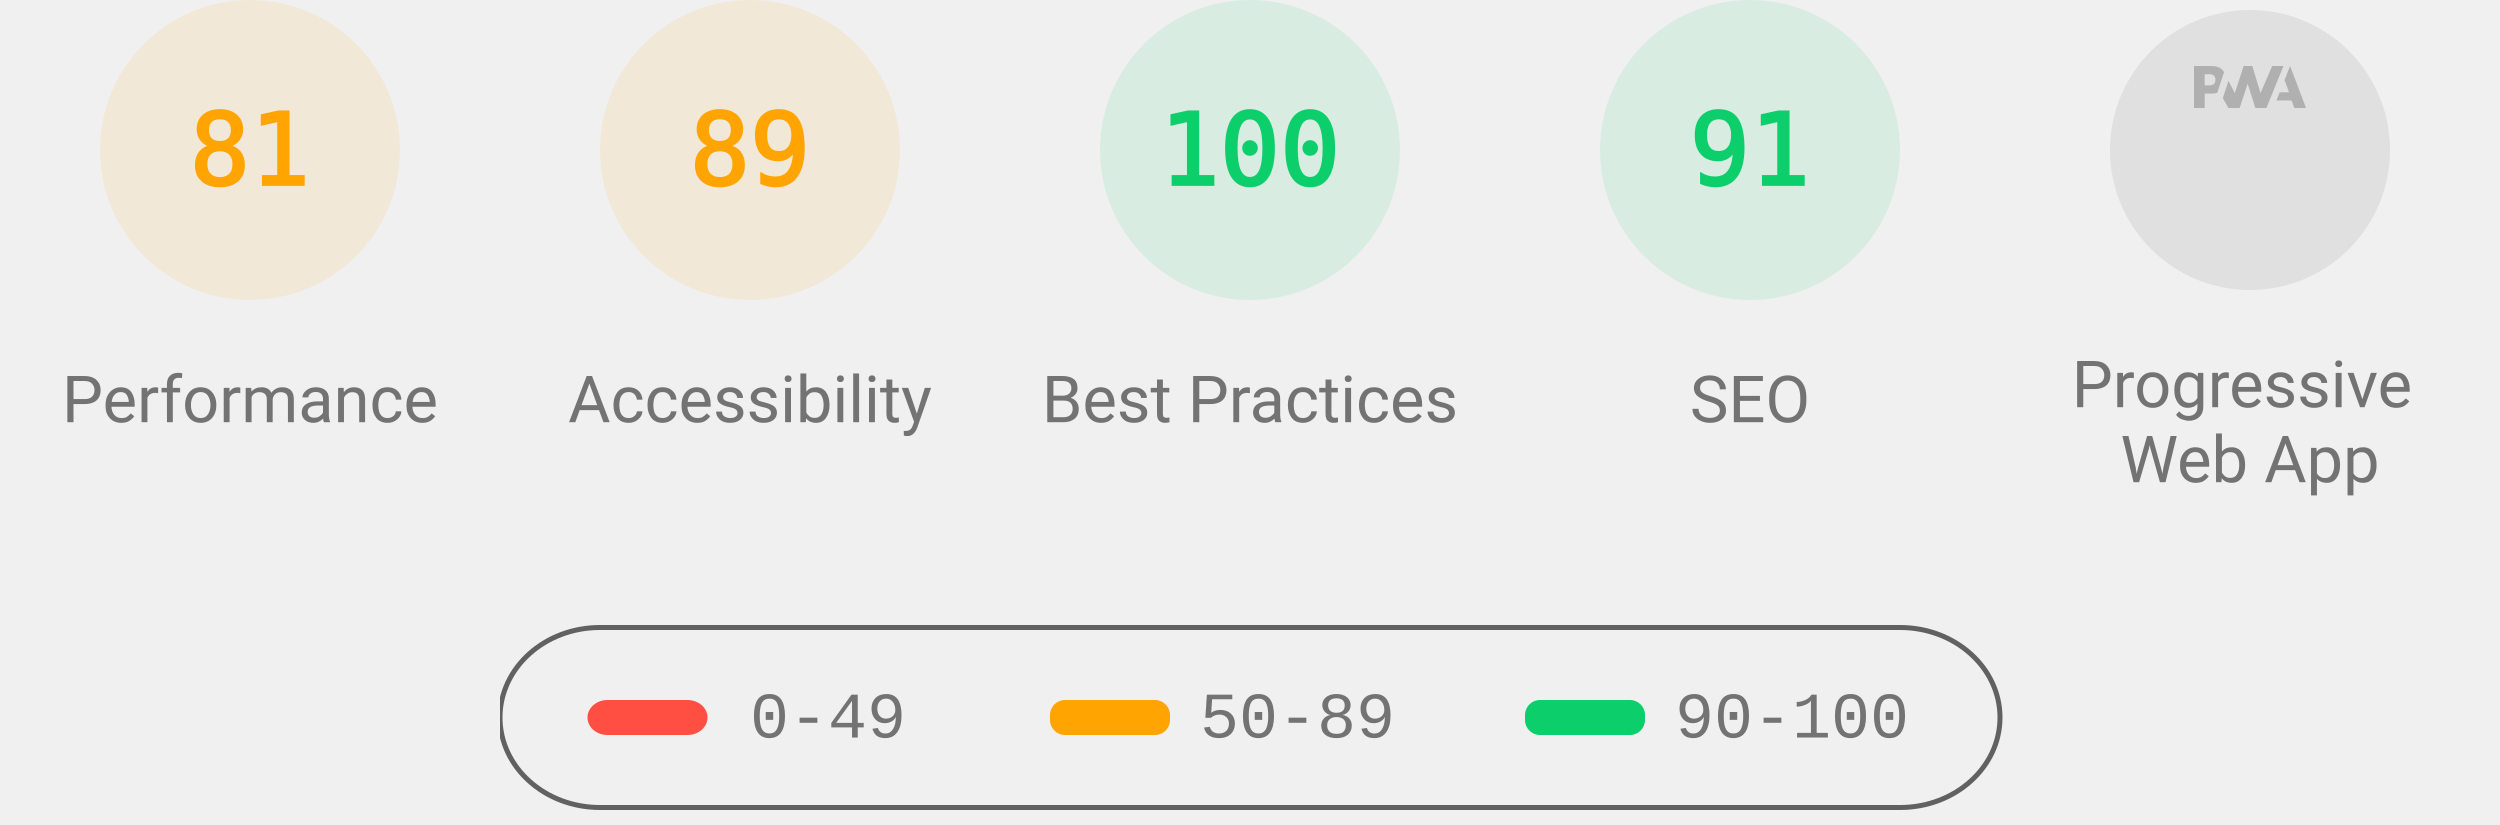
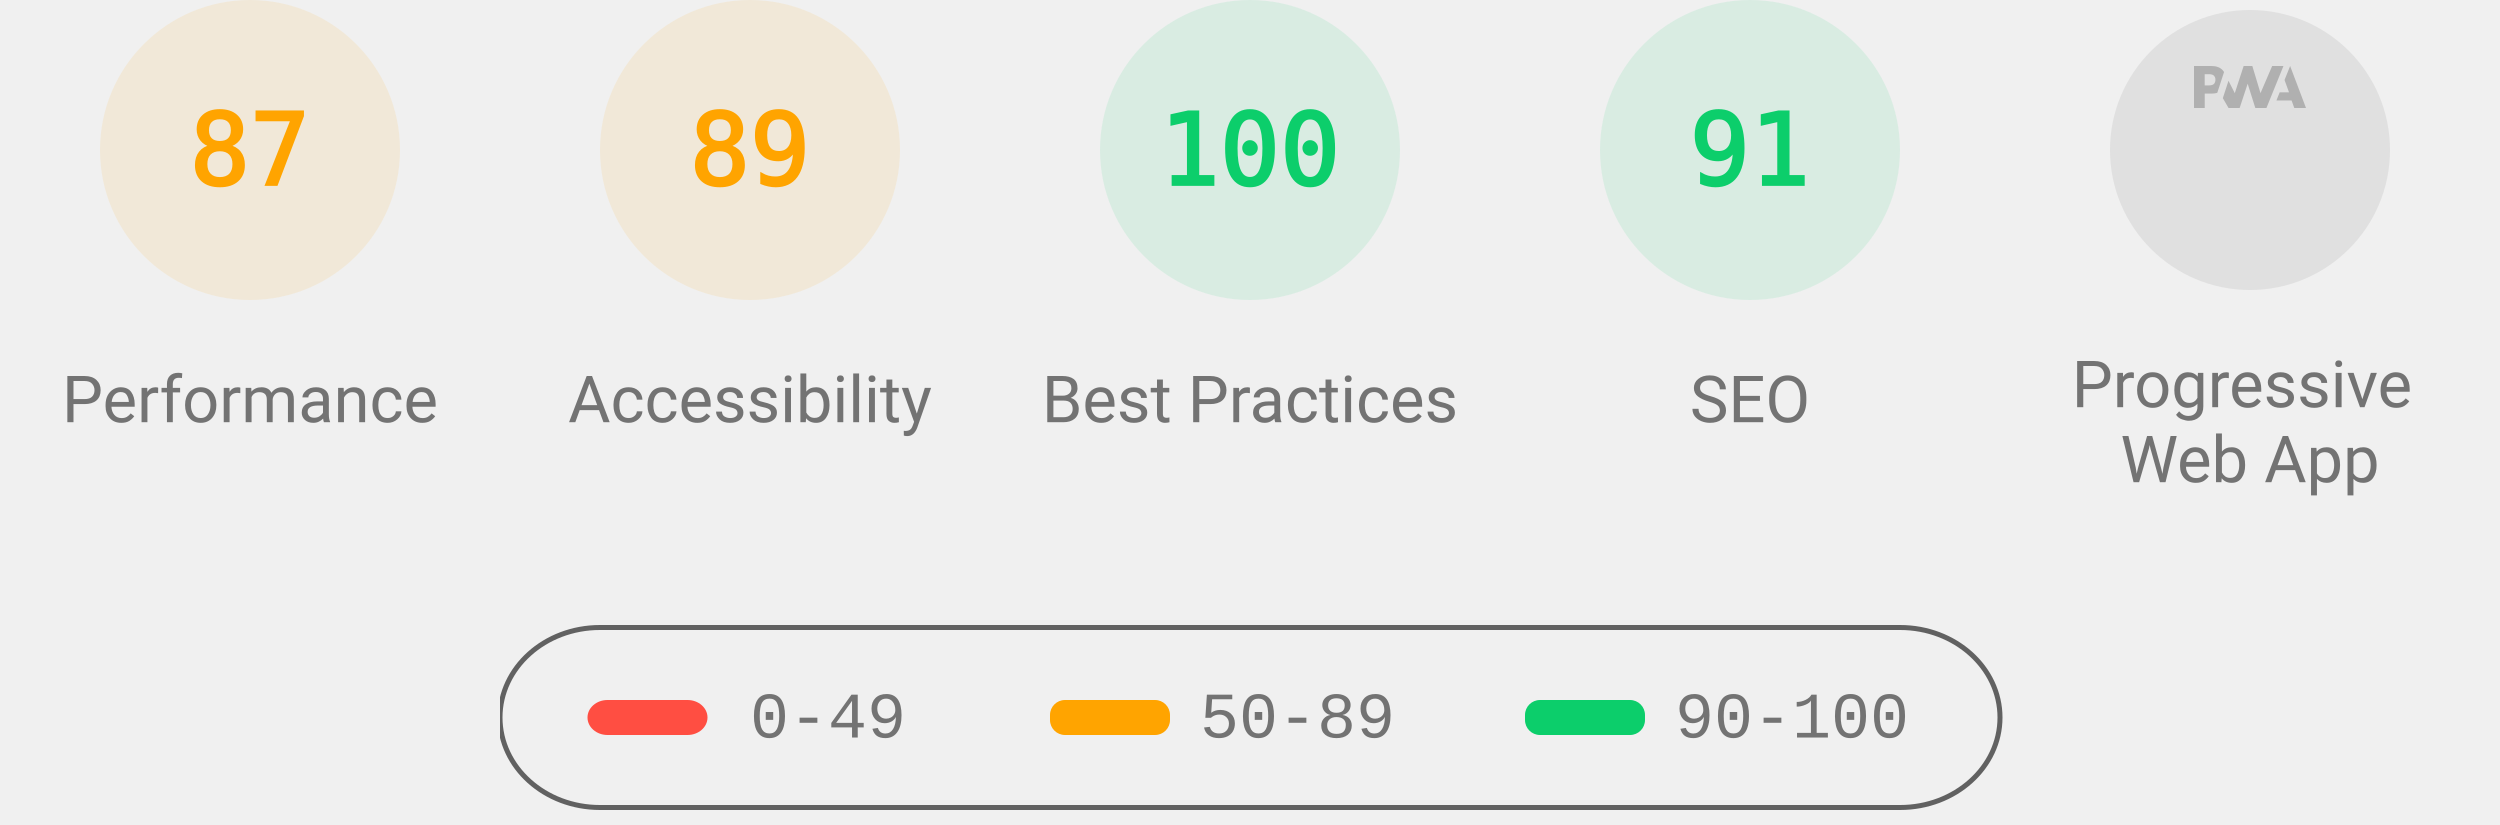
<svg xmlns="http://www.w3.org/2000/svg" class="theme--agnostic" fill="none" width="1000" height="330">
  <style>
			.gauge-base {
				opacity: 0.1
			}

			.gauge-arc {
				fill: none;
				animation-delay: 250ms;
				stroke-linecap: round;
				transform: rotate(-90deg);
				transform-origin: 100px 60px;
				animation: load-gauge 1s ease forwards
			}

			.guage-text {
				font-size: 40px;
				font-family: monospace;
				text-align: center
			}

			.guage-red {
				color: #ff4e42;
				fill: #ff4e42;
				stroke: #ff4e42
			}
			.guage-orange {
				color: #ffa400;
				fill: #ffa400;
				stroke: #ffa400
			}
			.guage-green {
				color: #0cce6b;
				fill: #0cce6b;
				stroke: #0cce6b
			}
			.theme--agnostic .guage-undefined {
				color: #5c5c5c;
				fill: #5c5c5c;
				stroke: #5c5c5c
			}
			.theme--light .guage-undefined {
				color: #1e1e1e;
				fill: #1e1e1e;
				stroke: #1e1e1e
			}
			.theme--dark .guage-undefined {
				color: #f5f5f5;
				fill: #f5f5f5;
				stroke: #f5f5f5
			}

			.guage-title {
				stroke: none;
				font-size: 26px;
				line-height: 26px;
				font-family: Roboto, Halvetica, Arial, sans-serif
			}
			.metric.guage-title {
				font-family: 'Courier New', Courier, monospace
			}
			.theme--agnostic .guage-title {
				color: #737373;
				fill: #737373
			}
			.theme--light .guage-title {
				color: #212121;
				fill: #212121
			}
			.theme--dark .guage-title {
				color: #f5f5f5;
				fill: #f5f5f5
			}

			@keyframes load-gauge {
				from {
					stroke-dasharray: 0 352.858
				}
			}
			.lh-gauge--pwa__disc {
				fill: #e0e0e0
			}
			.lh-gauge--pwa__logo {
				position: relative;
				fill: #b0b0b0
			}
			.lh-gauge--pwa__invisible {
				display: none
			}
			.lh-gauge--pwa__visible {
				display: inline
			}
			.guage-invisible {
				display: none
			}
			.lh-gauge--pwa__logo--primary-color {
				fill: #304ffe
			}
			.theme--agnostic .lh-gauge--pwa__logo--secondary-color {
				fill: #787878
			}
			.theme--light .lh-gauge--pwa__logo--secondary-color {
				fill: #3d3d3d
			}
			.theme--dark .lh-gauge--pwa__logo--secondary-color {
				fill: #d8b6b6
			}
			.theme--light #svg_2 {
				stroke: #00000022
			}
			.theme--agnostic #svg_2 {
				stroke: #616161
			}
			.theme--light #svg_2 {
				stroke: #00000022
			}
			.theme--dark #svg_2 {
				stroke: #f5f5f566
			}
		</style>
  <svg class="guage-div guage-perf guage-orange" viewBox="0 0 200 200" width="200" height="200" x="0" y="0">
    <circle class="gauge-base" r="56" cx="100" cy="60" stroke-width="8" />
-     <circle class="gauge-arc guage-arc-1" r="56" cx="100" cy="60" stroke-width="8" style="stroke-dasharray: 285.005, 351.858;" />
-     <text class="guage-text" x="100px" y="60px" alignment-baseline="central" dominant-baseline="central" text-anchor="middle">81</text>
+     <circle class="gauge-arc guage-arc-1" r="56" cx="100" cy="60" stroke-width="8" style="stroke-dasharray: 306.116, 351.858;" />
+     <text class="guage-text" x="100px" y="60px" alignment-baseline="central" dominant-baseline="central" text-anchor="middle">87</text>
    <text class="guage-title" x="100px" y="160px" alignment-baseline="central" dominant-baseline="central" text-anchor="middle">Performance</text>
  </svg>,<svg class="guage-div guage-perf guage-orange" viewBox="0 0 200 200" width="200" height="200" x="200" y="0">
    <circle class="gauge-base" r="56" cx="100" cy="60" stroke-width="8" />
    <circle class="gauge-arc guage-arc-1" r="56" cx="100" cy="60" stroke-width="8" style="stroke-dasharray: 313.154, 351.858;" />
    <text class="guage-text" x="100px" y="60px" alignment-baseline="central" dominant-baseline="central" text-anchor="middle">89</text>
    <text class="guage-title" x="100px" y="160px" alignment-baseline="central" dominant-baseline="central" text-anchor="middle">Accessibility</text>
  </svg>,<svg class="guage-div guage-perf guage-green" viewBox="0 0 200 200" width="200" height="200" x="400" y="0">
    <circle class="gauge-base" r="56" cx="100" cy="60" stroke-width="8" />
    <circle class="gauge-arc guage-arc-1" r="56" cx="100" cy="60" stroke-width="8" style="stroke-dasharray: 351.858, 351.858;" />
    <text class="guage-text" x="100px" y="60px" alignment-baseline="central" dominant-baseline="central" text-anchor="middle">100</text>
    <text class="guage-title" x="100px" y="160px" alignment-baseline="central" dominant-baseline="central" text-anchor="middle">Best Practices</text>
  </svg>,<svg class="guage-div guage-perf guage-green" viewBox="0 0 200 200" width="200" height="200" x="600" y="0">
    <circle class="gauge-base" r="56" cx="100" cy="60" stroke-width="8" />
    <circle class="gauge-arc guage-arc-1" r="56" cx="100" cy="60" stroke-width="8" style="stroke-dasharray: 320.191, 351.858;" />
    <text class="guage-text" x="100px" y="60px" alignment-baseline="central" dominant-baseline="central" text-anchor="middle">91</text>
    <text class="guage-title" x="100px" y="160px" alignment-baseline="central" dominant-baseline="central" text-anchor="middle">SEO</text>
  </svg>,<svg class="guage-div guage-pwa" viewBox="0 0 200 200" width="200" height="200" x="800" y="0">
    <svg viewBox="0 0 60 60" width="112" height="112" x="44" y="4">
      <defs>
        <linearGradient id="lh-gauge--pwa__check-circle__gradient-0" x1="50%" y1="0%" x2="50%" y2="100%">
          <stop stop-color="#00C852" offset="0%" />
          <stop stop-color="#009688" offset="100%" />
        </linearGradient>
        <linearGradient id="lh-gauge--pwa__installable__shadow-gradient-0" x1="76.056%" x2="24.111%" y1="82.995%" y2="24.735%">
          <stop stop-color="#A5D6A7" offset="0%" />
          <stop stop-color="#80CBC4" offset="100%" />
        </linearGradient>
        <linearGradient id="lh-gauge--pwa__fast-reliable__shadow-gradient-0" x1="76.056%" y1="82.995%" x2="25.678%" y2="26.493%">
          <stop stop-color="#64B5F6" offset="0%" />
          <stop stop-color="#2979FF" offset="100%" />
        </linearGradient>
        <g id="lh-gauge--pwa__fast-reliable-badge-0">
          <circle fill="#FFFFFF" cx="10" cy="10" r="10" />
          <path fill="#304FFE" d="M10 3.58l5.25 2.34v3.5c0 3.23-2.24 6.26-5.25 7-3.01-.74-5.25-3.77-5.25-7v-3.5L10 3.58zm-.47 10.74l2.76-4.83.03-.07c.04-.08 0-.24-.22-.24h-1.64l.47-3.26h-.47l-2.7 4.77c-.02.01.05-.1-.04.05-.09.16-.1.31.18.31h1.63l-.47 3.27h.47z" />
        </g>
        <g id="lh-gauge--pwa__installable-badge-0">
          <circle fill="#FFFFFF" cx="10" cy="10" r="10" />
          <path fill="#009688" d="M10 4.167A5.835 5.835 0 0 0 4.167 10 5.835 5.835 0 0 0 10 15.833 5.835 5.835 0 0 0 15.833 10 5.835 5.835 0 0 0 10 4.167zm2.917 6.416h-2.334v2.334H9.417v-2.334H7.083V9.417h2.334V7.083h1.166v2.334h2.334v1.166z" />
        </g>
      </defs>
      <g stroke="none" fill-rule="nonzero">
        <circle class="lh-gauge--pwa__disc" cx="30" cy="30" r="30" />
        <g class="lh-gauge--pwa__logo">
          <path d="M35.66 19.39l.7-1.75h2L37.4 15 38.6 12l3.4 9h-2.51l-.58-1.61z" />
          <path d="M33.52 21l3.65-9h-2.42l-2.5 5.82L30.5 12h-1.86l-1.9 5.82-1.35-2.65-1.21 3.72L25.4 21h2.38l1.72-5.2 1.64 5.2z" />
          <path fill-rule="nonzero" d="M20.3 17.91h1.48c.45 0 .85-.05 1.2-.15l.39-1.18 1.07-3.3a2.64 2.64 0 0 0-.28-.37c-.55-.6-1.36-.91-2.42-.91H18v9h2.3V17.9zm1.96-3.84c.22.22.33.5.33.87 0 .36-.1.65-.29.87-.2.23-.59.35-1.15.35h-.86v-2.41h.87c.52 0 .89.1 1.1.32z" />
        </g>
        <rect class="lh-gauge--pwa__component lh-gauge--pwa__na-line lh-gauge--pwa__invisible" fill="#FFFFFF" x="20" y="32" width="20" height="4" rx="2" />
        <g class="lh-gauge--pwa__component lh-gauge--pwa__fast-reliable-badge lh-gauge--pwa__invisible" transform="translate(20, 29)">
          <path fill="url(#lh-gauge--pwa__fast-reliable__shadow-gradient-0)" d="M33.63 19.49A30 30 0 0 1 16.2 30.36L3 17.14 17.14 3l16.49 16.49z" />
          <use href="#lh-gauge--pwa__fast-reliable-badge-0" />
        </g>
        <g class="lh-gauge--pwa__component lh-gauge--pwa__installable-badge lh-gauge--pwa__invisible" transform="translate(20, 29)">
          <path fill="url(#lh-gauge--pwa__installable__shadow-gradient-0)" d="M33.629 19.487c-4.272 5.453-10.391 9.39-17.415 10.869L3 17.142 17.142 3 33.63 19.487z" />
          <use href="#lh-gauge--pwa__installable-badge-0" />
        </g>
        <g class="lh-gauge--pwa__component lh-gauge--pwa__fast-reliable-installable-badges lh-gauge--pwa__invisible">
          <g transform="translate(8, 29)">
            <path fill="url(#lh-gauge--pwa__fast-reliable__shadow-gradient-0)" d="M16.321 30.463L3 17.143 17.142 3l22.365 22.365A29.864 29.864 0 0 1 22 31c-1.942 0-3.84-.184-5.679-.537z" />
            <use href="#lh-gauge--pwa__fast-reliable-badge-0" />
          </g>
          <g transform="translate(32, 29)">
            <path fill="url(#lh-gauge--pwa__installable__shadow-gradient-0)" d="M25.982 11.84a30.107 30.107 0 0 1-13.08 15.203L3 17.143 17.142 3l8.84 8.84z" />
            <use href="#lh-gauge--pwa__installable-badge-0" />
          </g>
        </g>
        <g class="lh-gauge--pwa__component lh-gauge--pwa__check-circle lh-gauge--pwa__invisible" transform="translate(18, 28)">
          <circle fill="#FFFFFF" cx="12" cy="12" r="12" />
          <path fill="url(#lh-gauge--pwa__check-circle__gradient-0)" d="M12 2a10 10 0 1 0 0 20 10 10 0 0 0 0-20zm-2 15l-5-5 1.41-1.41L10 14.17l7.59-7.59L19 8l-9 9z" />
        </g>
      </g>
    </svg>
    <text class="guage-title" y="160px" alignment-baseline="central" dominant-baseline="central" text-anchor="middle">
      <tspan x="100px" dy="-6px">Progressive</tspan>
      <tspan x="100px" dy="30px">Web App</tspan>
    </text>
  </svg>
  <svg width="604" height="76" x="200" y="250">
    <g>
      <rect fill="none" id="canvas_background" height="80" width="604" y="-1" x="-1" />
      <g display="none" overflow="visible" y="0" x="0" height="100%" width="100%" id="canvasGrid">
        <rect fill="url(#gridpattern)" stroke-width="0" y="0" x="0" height="100%" width="100%" />
      </g>
    </g>
    <g>
      <rect fill-opacity="0" stroke-width="2" rx="40" id="svg_2" height="72" width="600" y="1" x="0" fill="#000000" />
      <rect stroke="#000" rx="8" id="svg_3" height="14" width="48" y="30" x="35" stroke-opacity="null" stroke-width="0" fill="#ff4e42" />
      <rect stroke="#000" rx="6" id="svg_4" height="14" width="48" y="30" x="220" stroke-opacity="null" stroke-width="0" fill="#ffa400" />
      <rect stroke="#000" rx="6" id="svg_5" height="14" width="48" y="30" x="410" stroke-opacity="null" stroke-width="0" fill="#0cce6b" />
      <text class="metric guage-title" xml:space="preserve" text-anchor="start" font-size="26" id="svg_6" y="45" x="100" stroke-opacity="null" stroke-width="0" stroke="#000">0-49</text>
      <text class="metric guage-title" xml:space="preserve" text-anchor="start" font-size="26" id="svg_7" y="45" x="280" stroke-opacity="null" stroke-width="0" stroke="#000">50-89</text>
      <text class="metric guage-title" xml:space="preserve" text-anchor="start" font-size="26" id="svg_8" y="45" x="470" stroke-opacity="null" stroke-width="0" stroke="#000">90-100</text>
    </g>
  </svg>
</svg>
